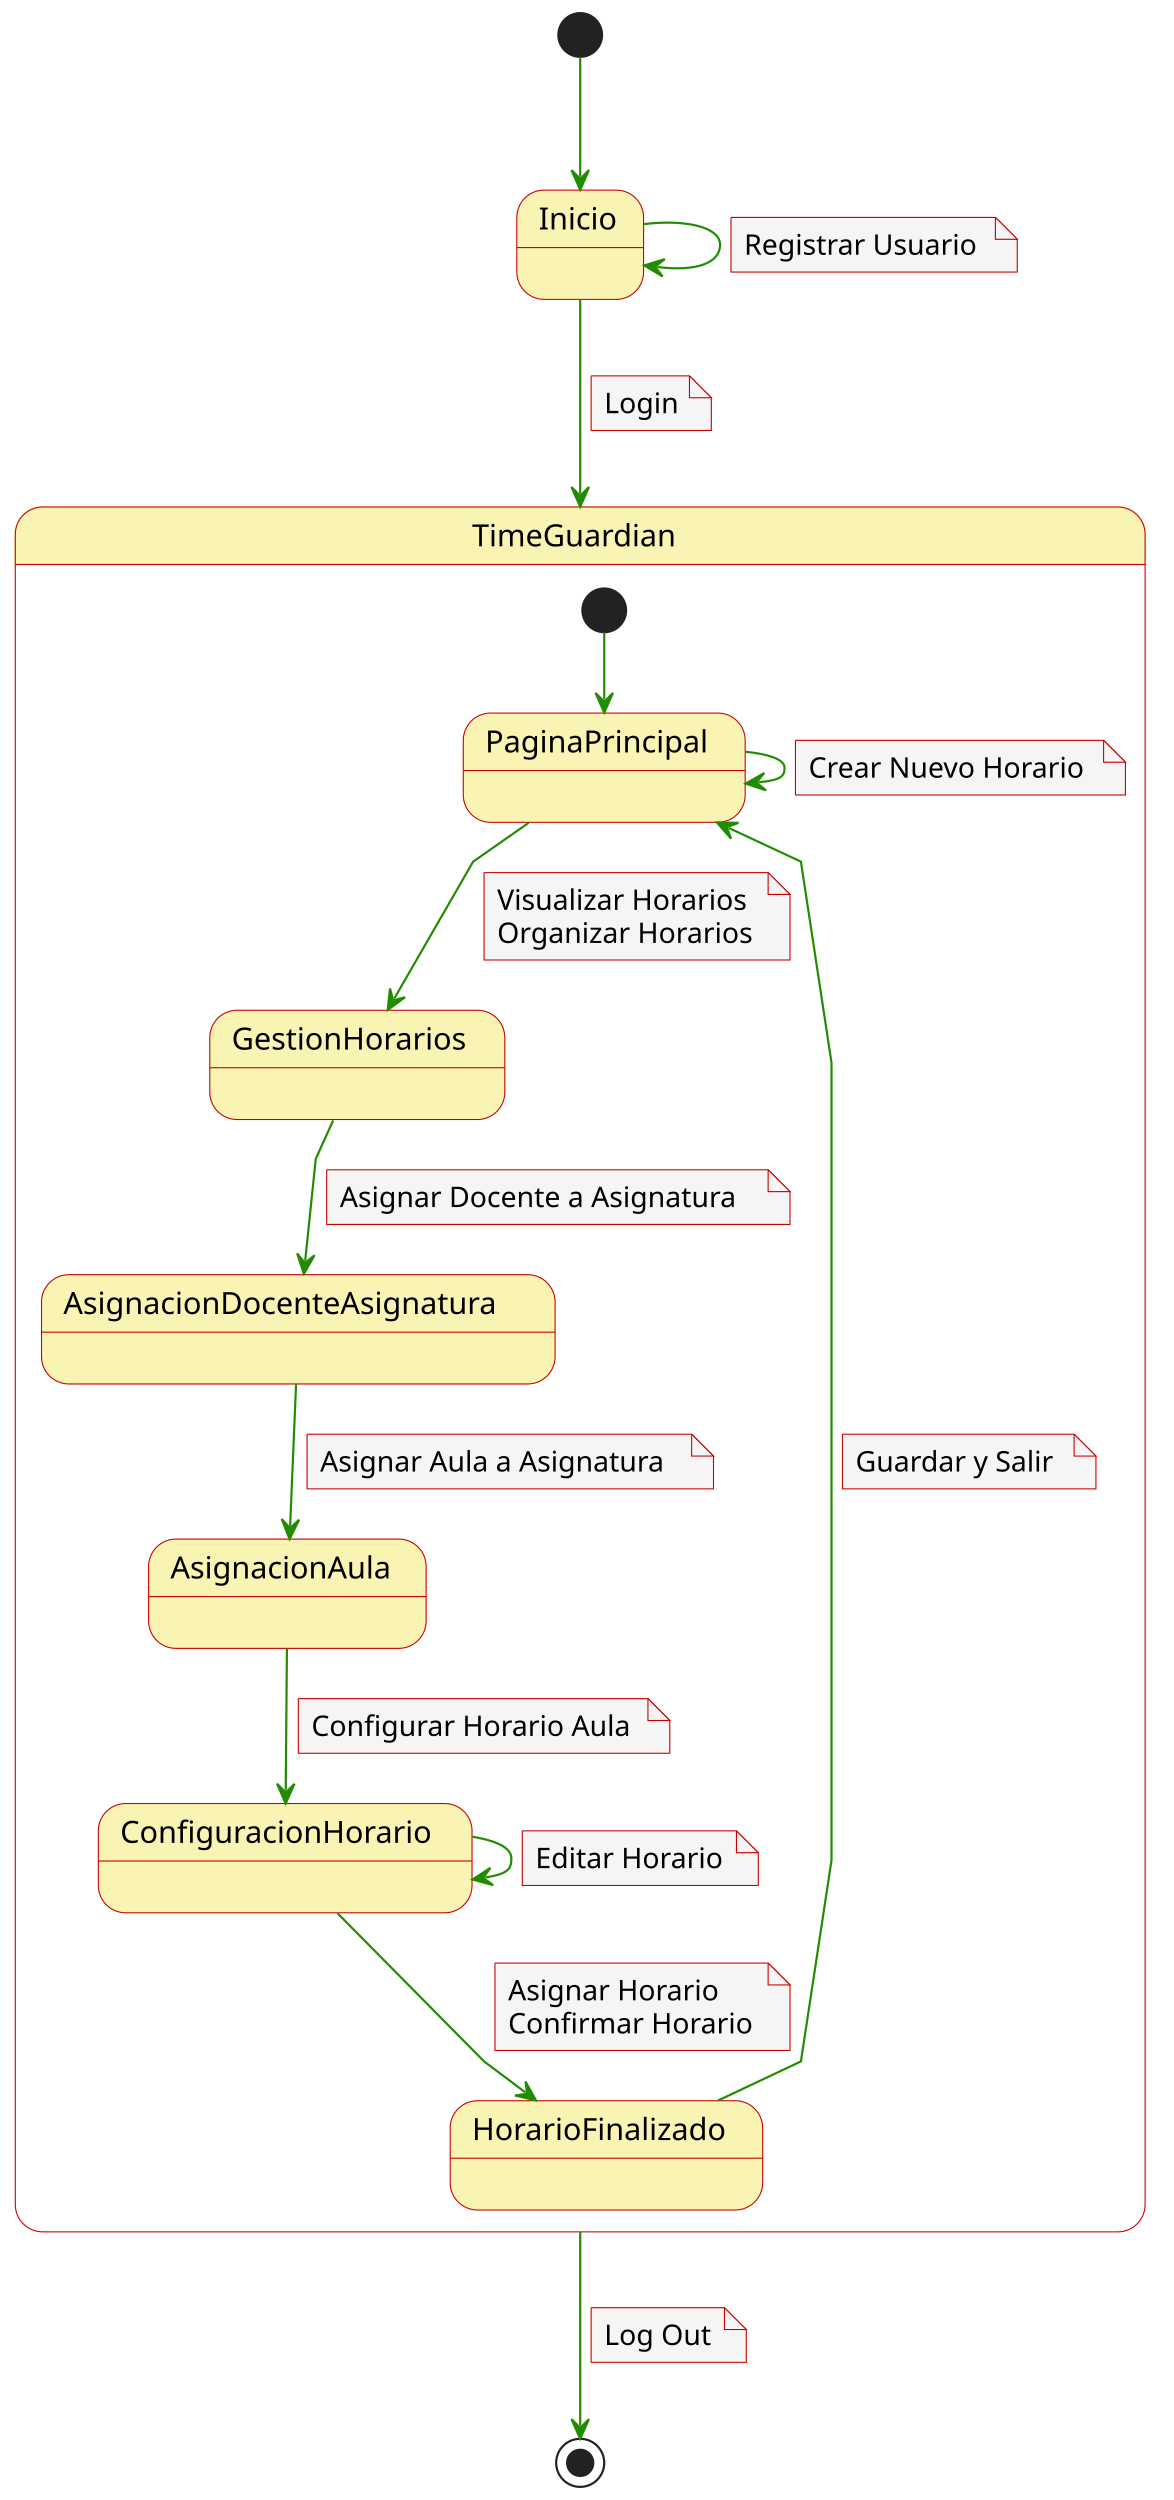
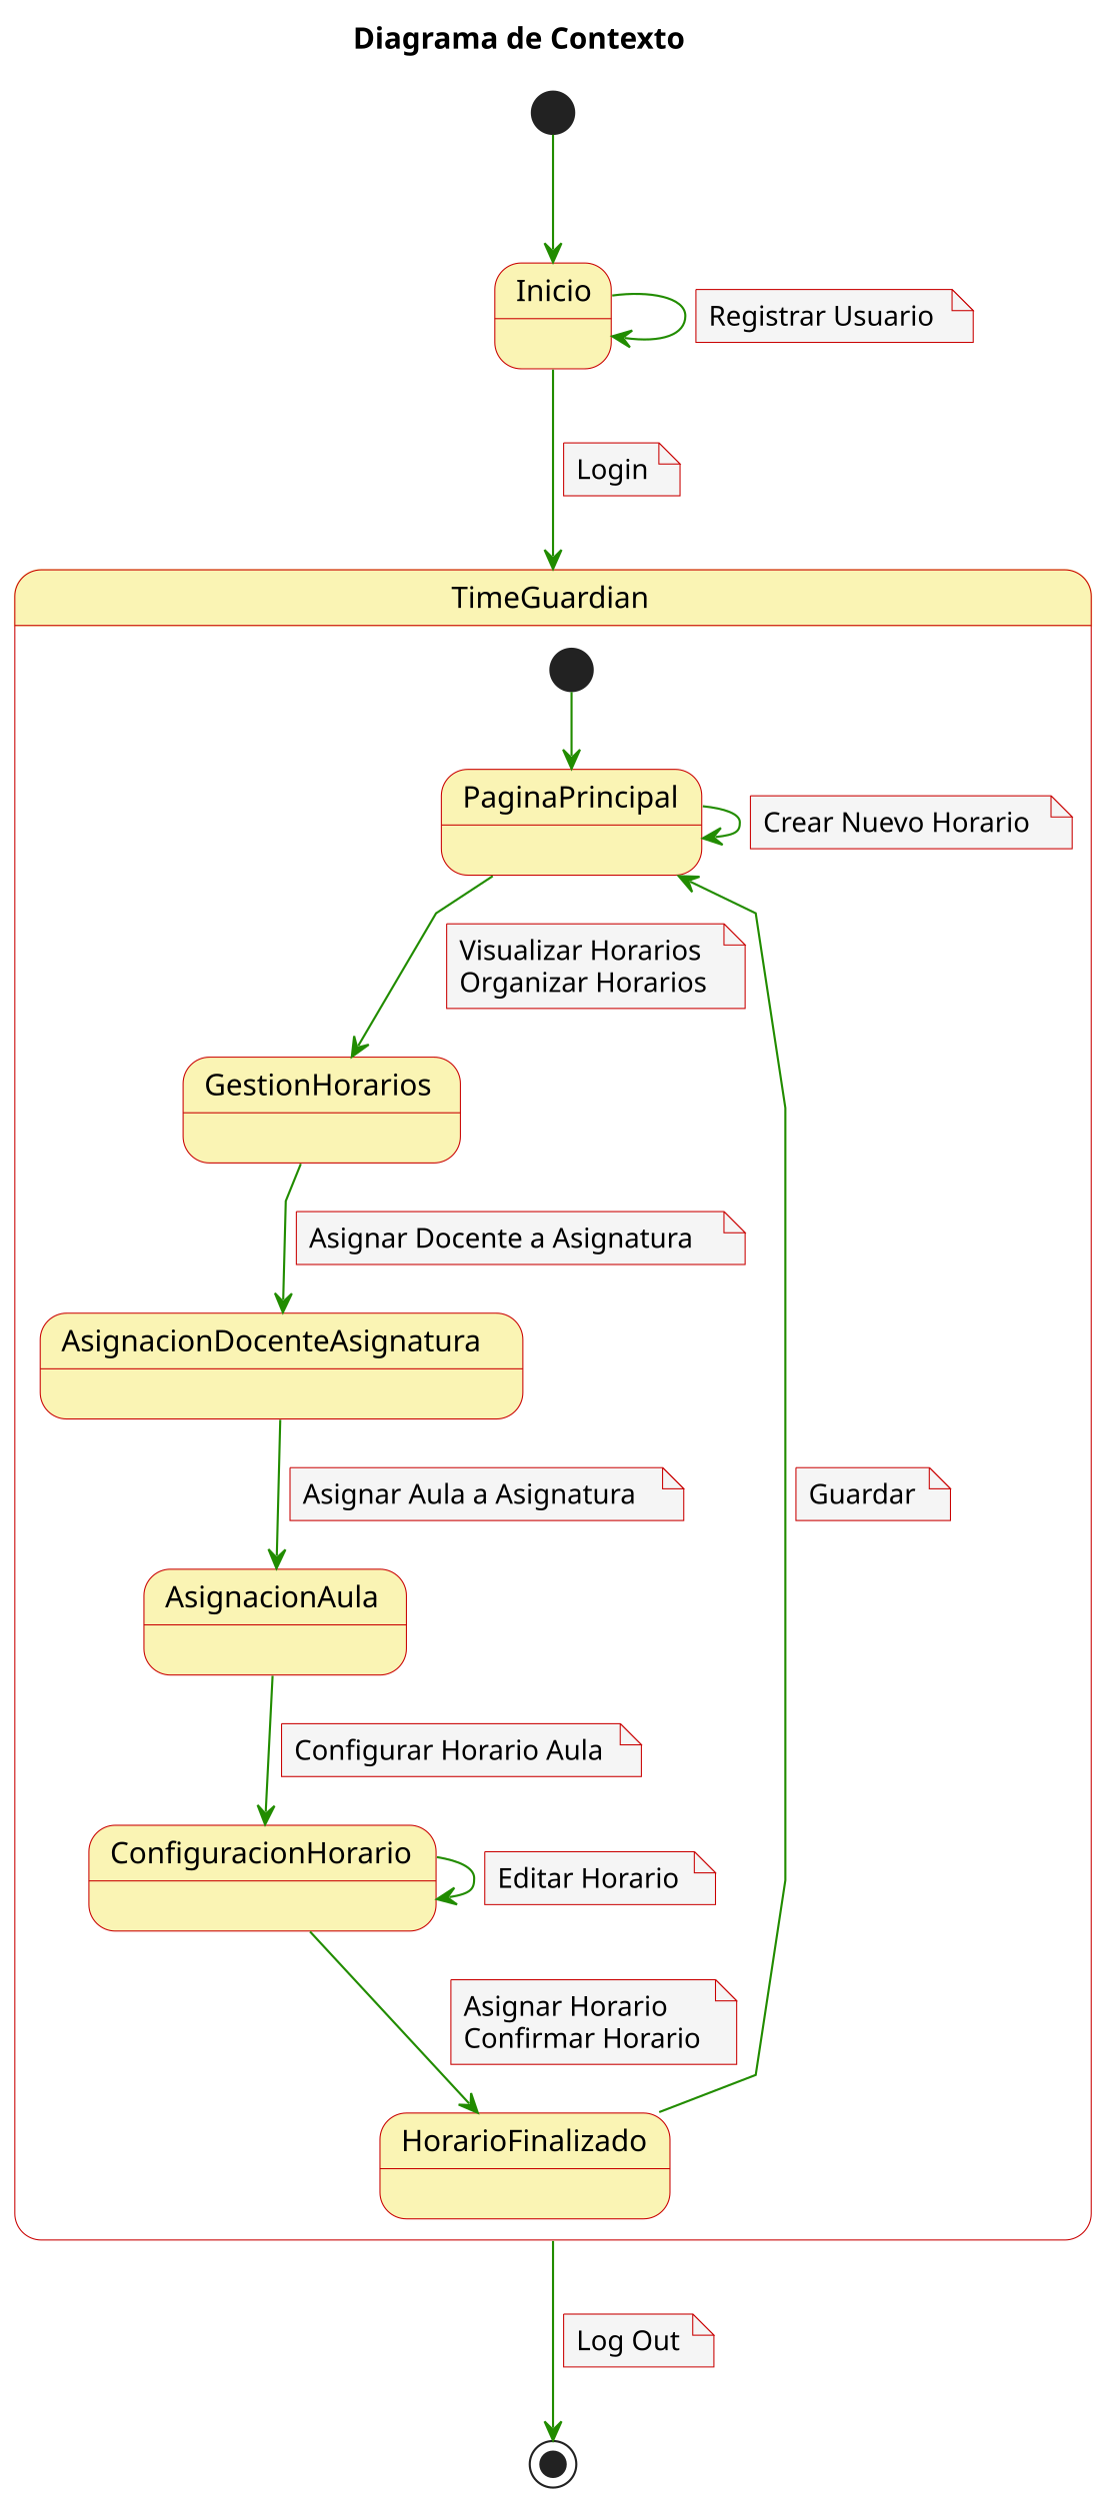
- <svg xmlns="http://www.w3.org/2000/svg" contentStyleType="text/css" height="1144px" preserveAspectRatio="none" style="width:537px;height:1144px;background:#FFFFFF;" version="1.1" viewBox="0 0 537 1144" width="537px" zoomAndPan="magnify">
+ <svg xmlns="http://www.w3.org/2000/svg" contentStyleType="text/css" height="1181px" preserveAspectRatio="none" style="width:529px;height:1181px;background:#FFFFFF;" version="1.1" viewBox="0 0 529 1181" width="529px" zoomAndPan="magnify">
  <defs />
  <g>
-     <ellipse cx="265.5" cy="16" fill="#222222" rx="10" ry="10" style="stroke:#222222;stroke-width:1.0;" />
+     <text fill="#000000" font-family="sans-serif" font-size="14" font-weight="bold" lengthAdjust="spacing" textLength="175" x="166.75" y="22.995">Diagrama de Contexto</text>
+     <ellipse cx="261.25" cy="53.297" fill="#222222" rx="10" ry="10" style="stroke:#222222;stroke-width:1.0;" />
    <g id="Inicio">
-       <rect fill="#FAF4B4" height="50" rx="12.5" ry="12.5" style="stroke:#C90000;stroke-width:0.5;" width="58" x="236.5" y="87" />
-       <line style="stroke:#C90000;stroke-width:0.5;" x1="236.5" x2="294.5" y1="113.297" y2="113.297" />
-       <text fill="#000000" font-family="sans-serif" font-size="14" lengthAdjust="spacing" textLength="38" x="246.5" y="104.995">Inicio</text>
+       <rect fill="#FAF4B4" height="50" rx="12.5" ry="12.5" style="stroke:#C90000;stroke-width:0.5;" width="55" x="233.75" y="124.297" />
+       <line style="stroke:#C90000;stroke-width:0.5;" x1="233.75" x2="288.75" y1="150.594" y2="150.594" />
+       <text fill="#000000" font-family="sans-serif" font-size="14" lengthAdjust="spacing" textLength="35" x="243.75" y="142.292">Inicio</text>
    </g>
-     <path d="M19.5,232 L511.5,232 A12.5,12.5 0 0 1 524,244.5 L524,258.297 L7,258.297 L7,244.5 A12.5,12.5 0 0 1 19.5,232 " fill="#FAF4B4" style="stroke:#FAF4B4;stroke-width:1.0;" />
-     <rect fill="none" height="789.297" rx="12.5" ry="12.5" style="stroke:#C90000;stroke-width:0.5;" width="517" x="7" y="232" />
-     <line style="stroke:#C90000;stroke-width:0.5;" x1="7" x2="524" y1="258.297" y2="258.297" />
-     <text fill="#000000" font-family="sans-serif" font-size="14" lengthAdjust="spacing" textLength="99" x="216" y="249.995">TimeGuardian</text>
-     <ellipse cx="276.5" cy="279.297" fill="#222222" rx="10" ry="10" style="stroke:#222222;stroke-width:1.0;" />
+     <path d="M19.5,269.297 L503,269.297 A12.5,12.5 0 0 1 515.5,281.797 L515.5,295.594 L7,295.594 L7,281.797 A12.5,12.5 0 0 1 19.5,269.297 " fill="#FAF4B4" style="stroke:#FAF4B4;stroke-width:1.0;" />
+     <rect fill="none" height="789.297" rx="12.5" ry="12.5" style="stroke:#C90000;stroke-width:0.5;" width="508.5" x="7" y="269.297" />
+     <line style="stroke:#C90000;stroke-width:0.5;" x1="7" x2="515.5" y1="295.594" y2="295.594" />
+     <text fill="#000000" font-family="sans-serif" font-size="14" lengthAdjust="spacing" textLength="96" x="213.25" y="287.292">TimeGuardian</text>
+     <ellipse cx="270" cy="316.594" fill="#222222" rx="10" ry="10" style="stroke:#222222;stroke-width:1.0;" />
    <g id="TimeGuardian.PaginaPrincipal">
-       <rect fill="#FAF4B4" height="50" rx="12.5" ry="12.5" style="stroke:#C90000;stroke-width:0.5;" width="129" x="212" y="326.297" />
-       <line style="stroke:#C90000;stroke-width:0.5;" x1="212" x2="341" y1="352.594" y2="352.594" />
-       <text fill="#000000" font-family="sans-serif" font-size="14" lengthAdjust="spacing" textLength="109" x="222" y="344.292">PaginaPrincipal</text>
+       <rect fill="#FAF4B4" height="50" rx="12.5" ry="12.5" style="stroke:#C90000;stroke-width:0.5;" width="123" x="208.5" y="363.594" />
+       <line style="stroke:#C90000;stroke-width:0.5;" x1="208.5" x2="331.5" y1="389.891" y2="389.891" />
+       <text fill="#000000" font-family="sans-serif" font-size="14" lengthAdjust="spacing" textLength="103" x="218.5" y="381.589">PaginaPrincipal</text>
    </g>
    <g id="TimeGuardian.GestionHorarios">
-       <rect fill="#FAF4B4" height="50" rx="12.5" ry="12.5" style="stroke:#C90000;stroke-width:0.5;" width="135" x="96" y="462.297" />
-       <line style="stroke:#C90000;stroke-width:0.5;" x1="96" x2="231" y1="488.594" y2="488.594" />
-       <text fill="#000000" font-family="sans-serif" font-size="14" lengthAdjust="spacing" textLength="115" x="106" y="480.292">GestionHorarios</text>
+       <rect fill="#FAF4B4" height="50" rx="12.5" ry="12.5" style="stroke:#C90000;stroke-width:0.5;" width="131" x="86.5" y="499.594" />
+       <line style="stroke:#C90000;stroke-width:0.5;" x1="86.5" x2="217.5" y1="525.891" y2="525.891" />
+       <text fill="#000000" font-family="sans-serif" font-size="14" lengthAdjust="spacing" textLength="111" x="96.5" y="517.589">GestionHorarios</text>
    </g>
    <g id="TimeGuardian.AsignacionDocenteAsignatura">
-       <rect fill="#FAF4B4" height="50" rx="12.5" ry="12.5" style="stroke:#C90000;stroke-width:0.5;" width="235" x="19" y="583.297" />
-       <line style="stroke:#C90000;stroke-width:0.5;" x1="19" x2="254" y1="609.594" y2="609.594" />
-       <text fill="#000000" font-family="sans-serif" font-size="14" lengthAdjust="spacing" textLength="215" x="29" y="601.292">AsignacionDocenteAsignatura</text>
+       <rect fill="#FAF4B4" height="50" rx="12.5" ry="12.5" style="stroke:#C90000;stroke-width:0.5;" width="228" x="19" y="620.594" />
+       <line style="stroke:#C90000;stroke-width:0.5;" x1="19" x2="247" y1="646.891" y2="646.891" />
+       <text fill="#000000" font-family="sans-serif" font-size="14" lengthAdjust="spacing" textLength="208" x="29" y="638.589">AsignacionDocenteAsignatura</text>
    </g>
    <g id="TimeGuardian.AsignacionAula">
-       <rect fill="#FAF4B4" height="50" rx="12.5" ry="12.5" style="stroke:#C90000;stroke-width:0.5;" width="127" x="68" y="704.297" />
-       <line style="stroke:#C90000;stroke-width:0.5;" x1="68" x2="195" y1="730.594" y2="730.594" />
-       <text fill="#000000" font-family="sans-serif" font-size="14" lengthAdjust="spacing" textLength="107" x="78" y="722.292">AsignacionAula</text>
+       <rect fill="#FAF4B4" height="50" rx="12.5" ry="12.5" style="stroke:#C90000;stroke-width:0.5;" width="124" x="68" y="741.594" />
+       <line style="stroke:#C90000;stroke-width:0.5;" x1="68" x2="192" y1="767.891" y2="767.891" />
+       <text fill="#000000" font-family="sans-serif" font-size="14" lengthAdjust="spacing" textLength="104" x="78" y="759.589">AsignacionAula</text>
    </g>
    <g id="TimeGuardian.ConfiguracionHorario">
-       <rect fill="#FAF4B4" height="50" rx="12.5" ry="12.5" style="stroke:#C90000;stroke-width:0.5;" width="171" x="45" y="825.297" />
-       <line style="stroke:#C90000;stroke-width:0.5;" x1="45" x2="216" y1="851.594" y2="851.594" />
-       <text fill="#000000" font-family="sans-serif" font-size="14" lengthAdjust="spacing" textLength="151" x="55" y="843.292">ConfiguracionHorario</text>
+       <rect fill="#FAF4B4" height="50" rx="12.5" ry="12.5" style="stroke:#C90000;stroke-width:0.5;" width="164" x="42" y="862.594" />
+       <line style="stroke:#C90000;stroke-width:0.5;" x1="42" x2="206" y1="888.891" y2="888.891" />
+       <text fill="#000000" font-family="sans-serif" font-size="14" lengthAdjust="spacing" textLength="144" x="52" y="880.589">ConfiguracionHorario</text>
    </g>
    <g id="TimeGuardian.HorarioFinalizado">
-       <rect fill="#FAF4B4" height="50" rx="12.5" ry="12.5" style="stroke:#C90000;stroke-width:0.5;" width="143" x="206" y="961.297" />
-       <line style="stroke:#C90000;stroke-width:0.5;" x1="206" x2="349" y1="987.594" y2="987.594" />
-       <text fill="#000000" font-family="sans-serif" font-size="14" lengthAdjust="spacing" textLength="123" x="216" y="979.292">HorarioFinalizado</text>
+       <rect fill="#FAF4B4" height="50" rx="12.5" ry="12.5" style="stroke:#C90000;stroke-width:0.5;" width="137" x="179.5" y="998.594" />
+       <line style="stroke:#C90000;stroke-width:0.5;" x1="179.5" x2="316.5" y1="1024.891" y2="1024.891" />
+       <text fill="#000000" font-family="sans-serif" font-size="14" lengthAdjust="spacing" textLength="117" x="189.5" y="1016.589">HorarioFinalizado</text>
    </g>
    <g id="link_*start*TimeGuardian_PaginaPrincipal">
-       <path d="M276.5,289.448 C276.5,298.713 276.5,307.438 276.5,320.081 " fill="none" id="*start*TimeGuardian-to-PaginaPrincipal" style="stroke:#218C00;stroke-width:1.0;" />
-       <polygon fill="#218C00" points="276.5,326.081,280.5,317.081,276.5,321.081,272.5,317.081,276.5,326.081" style="stroke:#218C00;stroke-width:1.0;" />
+       <path d="M270,327.034 C270,336.294 270,344.784 270,357.274 " fill="none" id="*start*TimeGuardian-to-PaginaPrincipal" style="stroke:#218C00;stroke-width:1.0;" />
+       <polygon fill="#218C00" points="270,363.274,274,354.274,270,358.274,266,354.274,270,363.274" style="stroke:#218C00;stroke-width:1.0;" />
    </g>
    <g id="link_PaginaPrincipal_GestionHorarios">
-       <path d="M241.945,376.485 C228.608,385.822 216.5,394.297 216.5,394.297 C216.5,394.297 196.123,429.668 180.42,456.926 " fill="none" id="PaginaPrincipal-to-GestionHorarios" style="stroke:#218C00;stroke-width:1.0;" />
-       <polygon fill="#218C00" points="177.425,462.125,185.384,456.323,179.921,457.792,178.452,452.33,177.425,462.125" style="stroke:#218C00;stroke-width:1.0;" />
-       <path d="M221.5,399.297 L221.5,439.297 L361.5,439.297 L361.5,409.297 L351.5,399.297 L221.5,399.297 " fill="#F5F5F5" style="stroke:#C90000;stroke-width:0.5;" />
-       <path d="M351.5,399.297 L351.5,409.297 L361.5,409.297 L351.5,399.297 " fill="#F5F5F5" style="stroke:#C90000;stroke-width:0.5;" />
-       <text fill="#000000" font-family="sans-serif" font-size="13" lengthAdjust="spacing" textLength="118" x="227.5" y="416.364">Visualizar Horarios</text>
-       <text fill="#000000" font-family="sans-serif" font-size="13" lengthAdjust="spacing" textLength="119" x="227.5" y="431.497">Organizar Horarios</text>
+       <path d="M232.77,414.024 C218.69,423.264 206,431.594 206,431.594 C206,431.594 185.227,466.989 169.227,494.249 " fill="none" id="PaginaPrincipal-to-GestionHorarios" style="stroke:#218C00;stroke-width:1.0;" />
+       <polygon fill="#218C00" points="166.19,499.424,174.195,493.687,168.721,495.112,167.296,489.637,166.19,499.424" style="stroke:#218C00;stroke-width:1.0;" />
+       <path d="M211,436.594 L211,476.594 L352,476.594 L352,446.594 L342,436.594 L211,436.594 " fill="#F5F5F5" style="stroke:#C90000;stroke-width:0.5;" />
+       <path d="M342,436.594 L342,446.594 L352,446.594 L342,436.594 " fill="#F5F5F5" style="stroke:#C90000;stroke-width:0.5;" />
+       <text fill="#000000" font-family="sans-serif" font-size="13" lengthAdjust="spacing" textLength="119" x="217" y="453.661">Visualizar Horarios</text>
+       <text fill="#000000" font-family="sans-serif" font-size="13" lengthAdjust="spacing" textLength="120" x="217" y="468.793">Organizar Horarios</text>
    </g>
    <g id="link_PaginaPrincipal_PaginaPrincipal">
-       <path d="M341.18,344.011 C351.741,345.054 359,347.483 359,351.297 C359,355.111 357.712,356.95 347.151,357.993 " fill="none" id="PaginaPrincipal-to-PaginaPrincipal" style="stroke:#218C00;stroke-width:1.0;" />
-       <polygon fill="#218C00" points="341.18,358.583,350.53,361.679,346.156,358.091,349.743,353.718,341.18,358.583" style="stroke:#218C00;stroke-width:1.0;" />
-       <path d="M364,338.797 L364,363.797 L515,363.797 L515,348.797 L505,338.797 L364,338.797 " fill="#F5F5F5" style="stroke:#C90000;stroke-width:0.5;" />
-       <path d="M505,338.797 L505,348.797 L515,348.797 L505,338.797 " fill="#F5F5F5" style="stroke:#C90000;stroke-width:0.5;" />
-       <text fill="#000000" font-family="sans-serif" font-size="13" lengthAdjust="spacing" textLength="130" x="370" y="355.864">Crear Nuevo Horario</text>
+       <path d="M332,381.014 C342.35,382.074 349.5,384.604 349.5,388.594 C349.5,392.584 348.319,394.502 337.969,395.562 " fill="none" id="PaginaPrincipal-to-PaginaPrincipal" style="stroke:#218C00;stroke-width:1.0;" />
+       <polygon fill="#218C00" points="332,396.174,341.361,399.236,336.974,395.664,340.546,391.278,332,396.174" style="stroke:#218C00;stroke-width:1.0;" />
+       <path d="M354.5,376.094 L354.5,401.094 L506.5,401.094 L506.5,386.094 L496.5,376.094 L354.5,376.094 " fill="#F5F5F5" style="stroke:#C90000;stroke-width:0.5;" />
+       <path d="M496.5,376.094 L496.5,386.094 L506.5,386.094 L496.5,376.094 " fill="#F5F5F5" style="stroke:#C90000;stroke-width:0.5;" />
+       <text fill="#000000" font-family="sans-serif" font-size="13" lengthAdjust="spacing" textLength="131" x="360.5" y="393.161">Crear Nuevo Horario</text>
    </g>
    <g id="link_GestionHorarios_AsignacionDocenteAsignatura">
-       <path d="M152.448,512.729 C148.268,521.968 144.5,530.297 144.5,530.297 C144.5,530.297 141.995,554.407 139.651,576.966 " fill="none" id="GestionHorarios-to-AsignacionDocenteAsignatura" style="stroke:#218C00;stroke-width:1.0;" />
-       <polygon fill="#218C00" points="139.031,582.934,143.94,574.395,139.548,577.961,135.983,573.569,139.031,582.934" style="stroke:#218C00;stroke-width:1.0;" />
-       <path d="M149.5,535.297 L149.5,560.297 L361.5,560.297 L361.5,545.297 L351.5,535.297 L149.5,535.297 " fill="#F5F5F5" style="stroke:#C90000;stroke-width:0.5;" />
-       <path d="M351.5,535.297 L351.5,545.297 L361.5,545.297 L351.5,535.297 " fill="#F5F5F5" style="stroke:#C90000;stroke-width:0.5;" />
-       <text fill="#000000" font-family="sans-serif" font-size="13" lengthAdjust="spacing" textLength="191" x="155.5" y="552.364">Asignar Docente a Asignatura</text>
+       <path d="M142.11,550.024 C138.37,559.264 135,567.594 135,567.594 C135,567.594 134.377,591.676 133.787,614.236 " fill="none" id="GestionHorarios-to-AsignacionDocenteAsignatura" style="stroke:#218C00;stroke-width:1.0;" />
+       <polygon fill="#218C00" points="133.63,620.234,137.864,611.341,133.761,615.236,129.867,611.132,133.63,620.234" style="stroke:#218C00;stroke-width:1.0;" />
+       <path d="M140,572.594 L140,597.594 L352,597.594 L352,582.594 L342,572.594 L140,572.594 " fill="#F5F5F5" style="stroke:#C90000;stroke-width:0.5;" />
+       <path d="M342,572.594 L342,582.594 L352,582.594 L342,572.594 " fill="#F5F5F5" style="stroke:#C90000;stroke-width:0.5;" />
+       <text fill="#000000" font-family="sans-serif" font-size="13" lengthAdjust="spacing" textLength="191" x="146" y="589.661">Asignar Docente a Asignatura</text>
    </g>
    <g id="link_AsignacionDocenteAsignatura_AsignacionAula">
-       <path d="M135.488,633.378 C134.621,654.024 133.629,677.621 132.762,698.256 " fill="none" id="AsignacionDocenteAsignatura-to-AsignacionAula" style="stroke:#218C00;stroke-width:1.0;" />
-       <polygon fill="#218C00" points="132.51,704.251,136.884,695.427,132.72,699.255,128.891,695.091,132.51,704.251" style="stroke:#218C00;stroke-width:1.0;" />
-       <path d="M140.5,656.297 L140.5,681.297 L326.5,681.297 L326.5,666.297 L316.5,656.297 L140.5,656.297 " fill="#F5F5F5" style="stroke:#C90000;stroke-width:0.5;" />
-       <path d="M316.5,656.297 L316.5,666.297 L326.5,666.297 L316.5,656.297 " fill="#F5F5F5" style="stroke:#C90000;stroke-width:0.5;" />
-       <text fill="#000000" font-family="sans-serif" font-size="13" lengthAdjust="spacing" textLength="165" x="146.5" y="673.364">Asignar Aula a Asignatura</text>
+       <path d="M132.39,670.964 C131.87,691.494 131.282,714.736 130.762,735.256 " fill="none" id="AsignacionDocenteAsignatura-to-AsignacionAula" style="stroke:#218C00;stroke-width:1.0;" />
+       <polygon fill="#218C00" points="130.61,741.254,134.837,732.358,130.737,736.255,126.839,732.155,130.61,741.254" style="stroke:#218C00;stroke-width:1.0;" />
+       <path d="M137,693.594 L137,718.594 L323,718.594 L323,703.594 L313,693.594 L137,693.594 " fill="#F5F5F5" style="stroke:#C90000;stroke-width:0.5;" />
+       <path d="M313,693.594 L313,703.594 L323,703.594 L313,693.594 " fill="#F5F5F5" style="stroke:#C90000;stroke-width:0.5;" />
+       <text fill="#000000" font-family="sans-serif" font-size="13" lengthAdjust="spacing" textLength="165" x="143" y="710.661">Asignar Aula a Asignatura</text>
    </g>
    <g id="link_AsignacionAula_ConfiguracionHorario">
-       <path d="M131.298,754.378 C131.124,775.024 130.925,798.616 130.752,819.251 " fill="none" id="AsignacionAula-to-ConfiguracionHorario" style="stroke:#218C00;stroke-width:1.0;" />
-       <polygon fill="#218C00" points="130.702,825.251,134.777,816.285,130.744,820.251,126.778,816.218,130.702,825.251" style="stroke:#218C00;stroke-width:1.0;" />
-       <path d="M136.5,777.297 L136.5,802.297 L306.5,802.297 L306.5,787.297 L296.5,777.297 L136.5,777.297 " fill="#F5F5F5" style="stroke:#C90000;stroke-width:0.5;" />
-       <path d="M296.5,777.297 L296.5,787.297 L306.5,787.297 L296.5,777.297 " fill="#F5F5F5" style="stroke:#C90000;stroke-width:0.5;" />
-       <text fill="#000000" font-family="sans-serif" font-size="13" lengthAdjust="spacing" textLength="149" x="142.5" y="794.364">Configurar Horario Aula</text>
+       <path d="M128.77,791.964 C127.74,812.494 126.561,835.741 125.531,856.261 " fill="none" id="AsignacionAula-to-ConfiguracionHorario" style="stroke:#218C00;stroke-width:1.0;" />
+       <polygon fill="#218C00" points="125.23,862.254,129.676,853.466,125.481,857.26,121.686,853.064,125.23,862.254" style="stroke:#218C00;stroke-width:1.0;" />
+       <path d="M133,814.594 L133,839.594 L303,839.594 L303,824.594 L293,814.594 L133,814.594 " fill="#F5F5F5" style="stroke:#C90000;stroke-width:0.5;" />
+       <path d="M293,814.594 L293,824.594 L303,824.594 L293,814.594 " fill="#F5F5F5" style="stroke:#C90000;stroke-width:0.5;" />
+       <text fill="#000000" font-family="sans-serif" font-size="13" lengthAdjust="spacing" textLength="149" x="139" y="831.661">Configurar Horario Aula</text>
    </g>
    <g id="link_ConfiguracionHorario_HorarioFinalizado">
-       <path d="M154.409,875.469 C181.371,902.727 221.5,943.297 221.5,943.297 C221.5,943.297 228.001,948.172 240.449,957.509 " fill="none" id="ConfiguracionHorario-to-HorarioFinalizado" style="stroke:#218C00;stroke-width:1.0;" />
-       <polygon fill="#218C00" points="245.249,961.109,240.449,952.509,241.249,958.109,235.649,958.909,245.249,961.109" style="stroke:#218C00;stroke-width:1.0;" />
-       <path d="M226.5,898.297 L226.5,938.297 L361.5,938.297 L361.5,908.297 L351.5,898.297 L226.5,898.297 " fill="#F5F5F5" style="stroke:#C90000;stroke-width:0.5;" />
-       <path d="M351.5,898.297 L351.5,908.297 L361.5,908.297 L351.5,898.297 " fill="#F5F5F5" style="stroke:#C90000;stroke-width:0.5;" />
-       <text fill="#000000" font-family="sans-serif" font-size="13" lengthAdjust="spacing" textLength="98" x="232.5" y="915.364">Asignar Horario</text>
-       <text fill="#000000" font-family="sans-serif" font-size="13" lengthAdjust="spacing" textLength="114" x="232.5" y="930.497">Confirmar Horario</text>
+       <path d="M146.46,912.864 C168.93,937.144 199.225,969.88 221.635,994.1 " fill="none" id="ConfiguracionHorario-to-HorarioFinalizado" style="stroke:#218C00;stroke-width:1.0;" />
+       <polygon fill="#218C00" points="225.71,998.504,222.534,989.181,222.314,994.834,216.662,994.614,225.71,998.504" style="stroke:#218C00;stroke-width:1.0;" />
+       <path d="M213,935.594 L213,975.594 L348,975.594 L348,945.594 L338,935.594 L213,935.594 " fill="#F5F5F5" style="stroke:#C90000;stroke-width:0.5;" />
+       <path d="M338,935.594 L338,945.594 L348,945.594 L338,935.594 " fill="#F5F5F5" style="stroke:#C90000;stroke-width:0.5;" />
+       <text fill="#000000" font-family="sans-serif" font-size="13" lengthAdjust="spacing" textLength="99" x="219" y="952.661">Asignar Horario</text>
+       <text fill="#000000" font-family="sans-serif" font-size="13" lengthAdjust="spacing" textLength="114" x="219" y="967.793">Confirmar Horario</text>
    </g>
    <g id="link_ConfiguracionHorario_ConfiguracionHorario">
-       <path d="M216.163,840.5 C226.921,842.227 234,845.492 234,850.297 C234,855.102 232.845,857.416 222.087,859.143 " fill="none" id="ConfiguracionHorario-to-ConfiguracionHorario" style="stroke:#218C00;stroke-width:1.0;" />
-       <polygon fill="#218C00" points="216.163,860.094,225.683,862.617,221.1,859.301,224.415,854.718,216.163,860.094" style="stroke:#218C00;stroke-width:1.0;" />
-       <path d="M239,837.797 L239,862.797 L347,862.797 L347,847.797 L337,837.797 L239,837.797 " fill="#F5F5F5" style="stroke:#C90000;stroke-width:0.5;" />
-       <path d="M337,837.797 L337,847.797 L347,847.797 L337,837.797 " fill="#F5F5F5" style="stroke:#C90000;stroke-width:0.5;" />
-       <text fill="#000000" font-family="sans-serif" font-size="13" lengthAdjust="spacing" textLength="87" x="245" y="854.864">Editar Horario</text>
+       <path d="M206.38,877.654 C216.99,879.374 224,882.694 224,887.594 C224,892.494 222.913,894.854 212.303,896.574 " fill="none" id="ConfiguracionHorario-to-ConfiguracionHorario" style="stroke:#218C00;stroke-width:1.0;" />
+       <polygon fill="#218C00" points="206.38,897.534,215.904,900.042,211.316,896.734,214.624,892.145,206.38,897.534" style="stroke:#218C00;stroke-width:1.0;" />
+       <path d="M229,875.094 L229,900.094 L338,900.094 L338,885.094 L328,875.094 L229,875.094 " fill="#F5F5F5" style="stroke:#C90000;stroke-width:0.5;" />
+       <path d="M328,875.094 L328,885.094 L338,885.094 L328,875.094 " fill="#F5F5F5" style="stroke:#C90000;stroke-width:0.5;" />
+       <text fill="#000000" font-family="sans-serif" font-size="13" lengthAdjust="spacing" textLength="88" x="235" y="892.161">Editar Horario</text>
    </g>
    <g id="link_HorarioFinalizado_PaginaPrincipal">
-       <path d="M328.498,961.231 C348.384,951.846 366.5,943.297 366.5,943.297 C366.5,943.297 380.5,851.297 380.5,851.297 C380.5,486.297 380.5,486.297 380.5,486.297 C380.5,486.297 366.5,394.297 366.5,394.297 C366.5,394.297 353.617,388.285 333.508,378.9 " fill="none" id="HorarioFinalizado-to-PaginaPrincipal" style="stroke:#218C00;stroke-width:1.0;" />
-       <polygon fill="#218C00" points="328.071,376.363,334.535,383.794,332.602,378.478,337.918,376.544,328.071,376.363" style="stroke:#218C00;stroke-width:1.0;" />
-       <path d="M385.5,656.297 L385.5,681.297 L501.5,681.297 L501.5,666.297 L491.5,656.297 L385.5,656.297 " fill="#F5F5F5" style="stroke:#C90000;stroke-width:0.5;" />
-       <path d="M491.5,656.297 L491.5,666.297 L501.5,666.297 L491.5,656.297 " fill="#F5F5F5" style="stroke:#C90000;stroke-width:0.5;" />
-       <text fill="#000000" font-family="sans-serif" font-size="13" lengthAdjust="spacing" textLength="95" x="391.5" y="673.364">Guardar y Salir</text>
+       <path d="M311.41,998.164 C335.38,988.924 357,980.594 357,980.594 C357,980.594 371,888.594 371,888.594 C371,523.594 371,523.594 371,523.594 C371,523.594 357,431.594 357,431.594 C357,431.594 345.153,425.872 326.013,416.632 " fill="none" id="HorarioFinalizado-to-PaginaPrincipal" style="stroke:#218C00;stroke-width:1.0;" />
+       <polygon fill="#218C00" points="320.61,414.024,326.976,421.539,325.113,416.197,330.454,414.334,320.61,414.024" style="stroke:#218C00;stroke-width:1.0;" />
+       <path d="M376,693.594 L376,718.594 L449,718.594 L449,703.594 L439,693.594 L376,693.594 " fill="#F5F5F5" style="stroke:#C90000;stroke-width:0.5;" />
+       <path d="M439,693.594 L439,703.594 L449,703.594 L439,693.594 " fill="#F5F5F5" style="stroke:#C90000;stroke-width:0.5;" />
+       <text fill="#000000" font-family="sans-serif" font-size="13" lengthAdjust="spacing" textLength="52" x="382" y="710.661">Guardar</text>
    </g>
-     <ellipse cx="265.5" cy="1127" fill="none" rx="11" ry="11" style="stroke:#222222;stroke-width:1.0;" />
-     <ellipse cx="265.5" cy="1127" fill="#222222" rx="6" ry="6" style="stroke:#222222;stroke-width:1.0;" />
+     <ellipse cx="261.25" cy="1164.597" fill="none" rx="11" ry="11" style="stroke:#222222;stroke-width:1.0;" />
+     <ellipse cx="261.25" cy="1164.597" fill="#222222" rx="6" ry="6" style="stroke:#222222;stroke-width:1.0;" />
    <g id="link_*start*_Inicio">
-       <path d="M265.5,26.01 C265.5,39.89 265.5,60.97 265.5,80.84 " fill="none" id="*start*-to-Inicio" style="stroke:#218C00;stroke-width:1.0;" />
-       <polygon fill="#218C00" points="265.5,86.84,269.5,77.84,265.5,81.84,261.5,77.84,265.5,86.84" style="stroke:#218C00;stroke-width:1.0;" />
+       <path d="M261.25,63.657 C261.25,77.587 261.25,98.257 261.25,117.947 " fill="none" id="*start*-to-Inicio" style="stroke:#218C00;stroke-width:1.0;" />
+       <polygon fill="#218C00" points="261.25,123.947,265.25,114.947,261.25,118.947,257.25,114.947,261.25,123.947" style="stroke:#218C00;stroke-width:1.0;" />
    </g>
    <g id="link_Inicio_TimeGuardian">
-       <path d="M265.5,137.03 C265.5,158.207 265.5,185.865 265.5,225.863 " fill="none" id="Inicio-to-TimeGuardian" style="stroke:#218C00;stroke-width:1.0;" />
-       <polygon fill="#218C00" points="265.5,231.863,269.5,222.863,265.5,226.863,261.5,222.863,265.5,231.863" style="stroke:#218C00;stroke-width:1.0;" />
-       <path d="M270.5,172 L270.5,197 L325.5,197 L325.5,182 L315.5,172 L270.5,172 " fill="#F5F5F5" style="stroke:#C90000;stroke-width:0.5;" />
-       <path d="M315.5,172 L315.5,182 L325.5,182 L315.5,172 " fill="#F5F5F5" style="stroke:#C90000;stroke-width:0.5;" />
-       <text fill="#000000" font-family="sans-serif" font-size="13" lengthAdjust="spacing" textLength="34" x="276.5" y="189.067">Login</text>
+       <path d="M261.25,174.677 C261.25,195.827 261.25,223.217 261.25,262.867 " fill="none" id="Inicio-to-TimeGuardian" style="stroke:#218C00;stroke-width:1.0;" />
+       <polygon fill="#218C00" points="261.25,268.867,265.25,259.867,261.25,263.867,257.25,259.867,261.25,268.867" style="stroke:#218C00;stroke-width:1.0;" />
+       <path d="M266.25,209.297 L266.25,234.297 L321.25,234.297 L321.25,219.297 L311.25,209.297 L266.25,209.297 " fill="#F5F5F5" style="stroke:#C90000;stroke-width:0.5;" />
+       <path d="M311.25,209.297 L311.25,219.297 L321.25,219.297 L311.25,209.297 " fill="#F5F5F5" style="stroke:#C90000;stroke-width:0.5;" />
+       <text fill="#000000" font-family="sans-serif" font-size="13" lengthAdjust="spacing" textLength="34" x="272.25" y="226.364">Login</text>
    </g>
    <g id="link_Inicio_Inicio">
-       <path d="M294.793,102.55 C312.624,100.36 329.5,103.51 329.5,112 C329.5,120.49 318.579,124.371 300.748,122.181 " fill="none" id="Inicio-to-Inicio" style="stroke:#218C00;stroke-width:1.0;" />
-       <polygon fill="#218C00" points="294.793,121.45,303.238,126.517,299.756,122.059,304.214,118.577,294.793,121.45" style="stroke:#218C00;stroke-width:1.0;" />
-       <path d="M334.5,99.5 L334.5,124.5 L465.5,124.5 L465.5,109.5 L455.5,99.5 L334.5,99.5 " fill="#F5F5F5" style="stroke:#C90000;stroke-width:0.5;" />
-       <path d="M455.5,99.5 L455.5,109.5 L465.5,109.5 L455.5,99.5 " fill="#F5F5F5" style="stroke:#C90000;stroke-width:0.5;" />
-       <text fill="#000000" font-family="sans-serif" font-size="13" lengthAdjust="spacing" textLength="110" x="340.5" y="116.567">Registrar Usuario</text>
+       <path d="M289.21,139.667 C306.86,137.257 323.75,140.467 323.75,149.297 C323.75,158.137 312.804,162.162 295.154,159.742 " fill="none" id="Inicio-to-Inicio" style="stroke:#218C00;stroke-width:1.0;" />
+       <polygon fill="#218C00" points="289.21,158.927,297.583,164.112,294.164,159.606,298.67,156.186,289.21,158.927" style="stroke:#218C00;stroke-width:1.0;" />
+       <path d="M328.75,136.797 L328.75,161.797 L459.75,161.797 L459.75,146.797 L449.75,136.797 L328.75,136.797 " fill="#F5F5F5" style="stroke:#C90000;stroke-width:0.5;" />
+       <path d="M449.75,136.797 L449.75,146.797 L459.75,146.797 L449.75,136.797 " fill="#F5F5F5" style="stroke:#C90000;stroke-width:0.5;" />
+       <text fill="#000000" font-family="sans-serif" font-size="13" lengthAdjust="spacing" textLength="110" x="334.75" y="153.864">Registrar Usuario</text>
    </g>
    <g id="link_TimeGuardian_*end*">
-       <path d="M265.5,1021.194 C265.5,1065.016 265.5,1093.743 265.5,1109.984 " fill="none" id="TimeGuardian-to-*end*" style="stroke:#218C00;stroke-width:1.0;" />
-       <polygon fill="#218C00" points="265.5,1115.984,269.5,1106.984,265.5,1110.984,261.5,1106.984,265.5,1115.984" style="stroke:#218C00;stroke-width:1.0;" />
-       <path d="M270.5,1056 L270.5,1081 L341.5,1081 L341.5,1066 L331.5,1056 L270.5,1056 " fill="#F5F5F5" style="stroke:#C90000;stroke-width:0.5;" />
-       <path d="M331.5,1056 L331.5,1066 L341.5,1066 L331.5,1056 " fill="#F5F5F5" style="stroke:#C90000;stroke-width:0.5;" />
-       <text fill="#000000" font-family="sans-serif" font-size="13" lengthAdjust="spacing" textLength="50" x="276.5" y="1073.067">Log Out</text>
+       <path d="M261.25,1059.067 C261.25,1102.547 261.25,1131.037 261.25,1147.347 " fill="none" id="TimeGuardian-to-*end*" style="stroke:#218C00;stroke-width:1.0;" />
+       <polygon fill="#218C00" points="261.25,1153.347,265.25,1144.347,261.25,1148.347,257.25,1144.347,261.25,1153.347" style="stroke:#218C00;stroke-width:1.0;" />
+       <path d="M266.25,1093.597 L266.25,1118.597 L337.25,1118.597 L337.25,1103.597 L327.25,1093.597 L266.25,1093.597 " fill="#F5F5F5" style="stroke:#C90000;stroke-width:0.5;" />
+       <path d="M327.25,1093.597 L327.25,1103.597 L337.25,1103.597 L327.25,1093.597 " fill="#F5F5F5" style="stroke:#C90000;stroke-width:0.5;" />
+       <text fill="#000000" font-family="sans-serif" font-size="13" lengthAdjust="spacing" textLength="50" x="272.25" y="1110.664">Log Out</text>
    </g>
  </g>
</svg>
